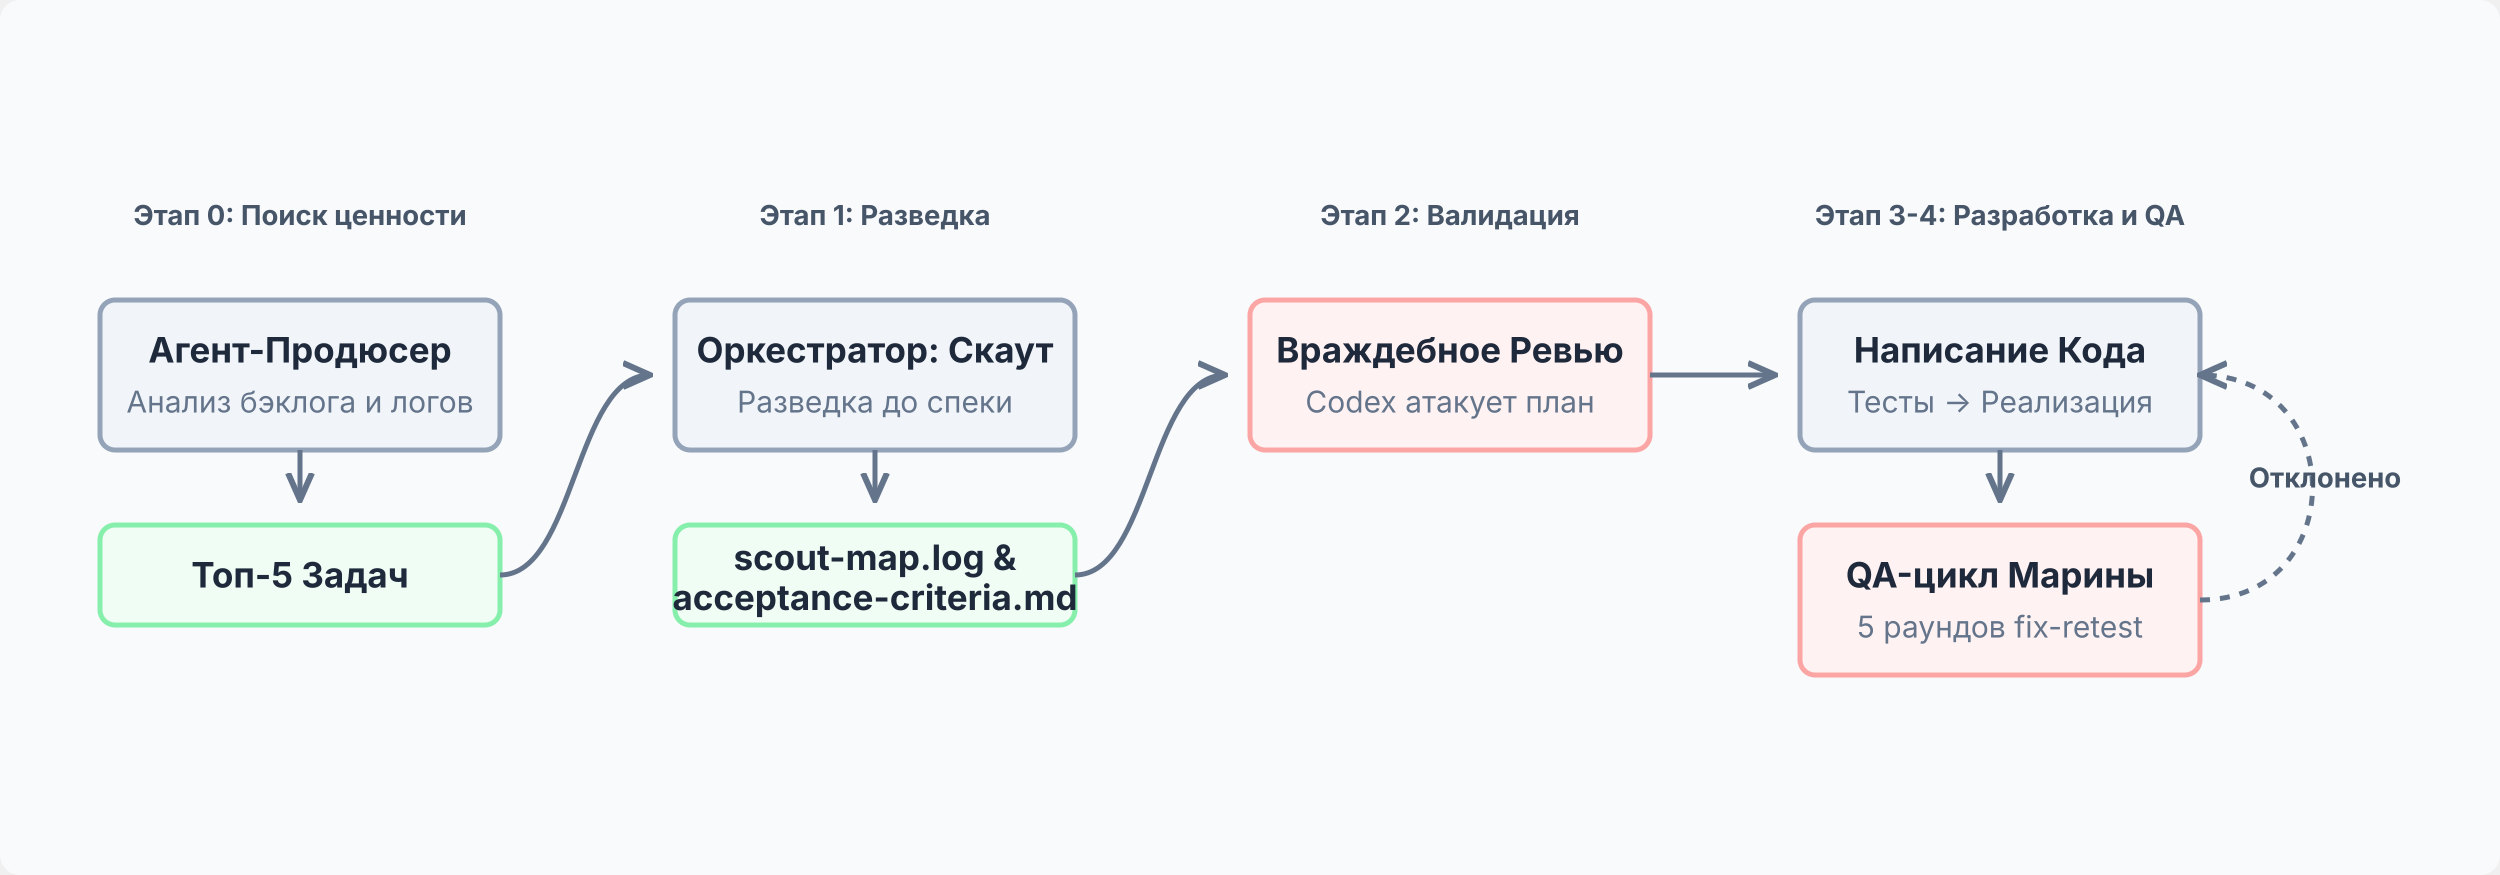
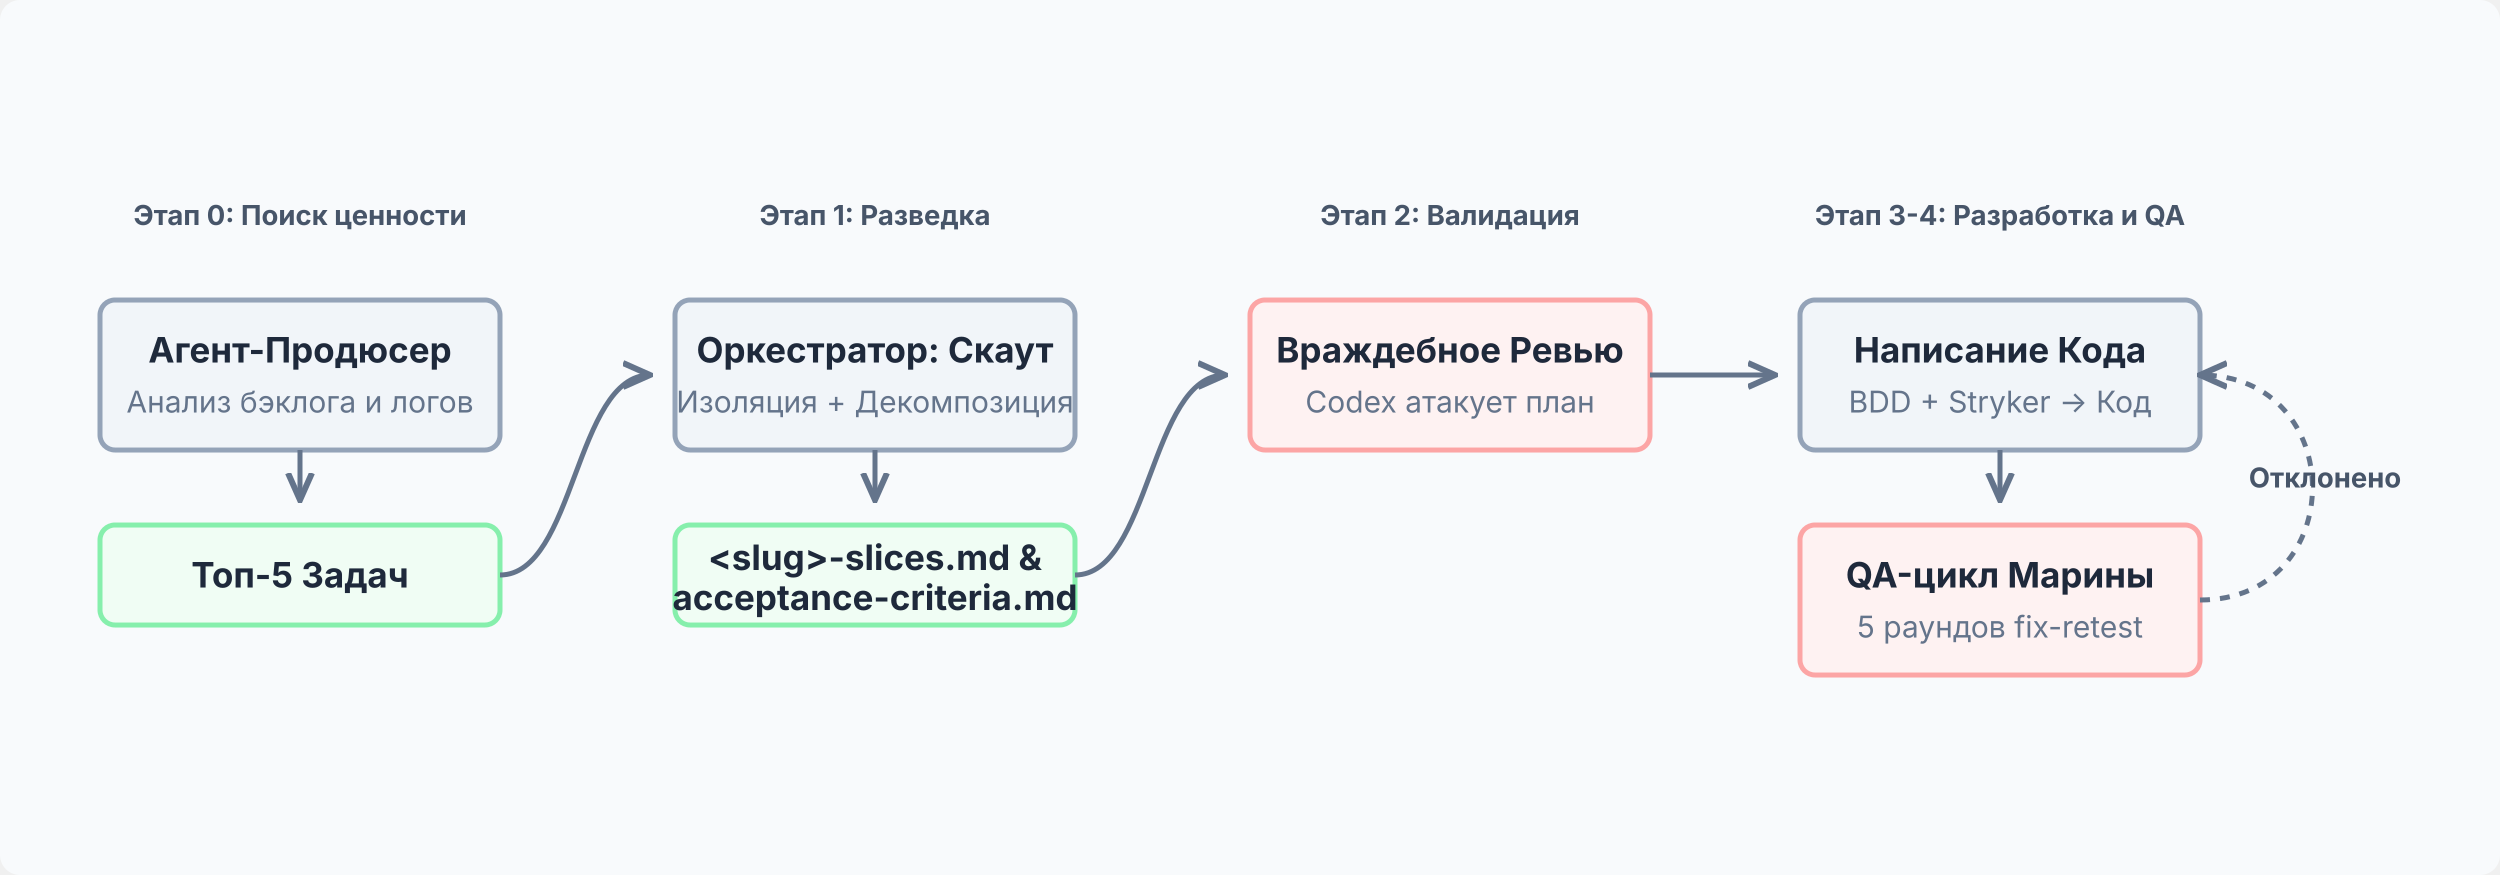
<svg xmlns="http://www.w3.org/2000/svg" viewBox="0 0 1000 350">
  <rect width="1000" height="350" fill="#f8fafc" rx="8" />
  <defs>
    <marker id="arrow" viewBox="0 0 10 10" refX="9" refY="5" markerWidth="6" markerHeight="6" orient="auto">
      <path d="M0,1 L9,5 L0,9" fill="none" stroke="#64748b" stroke-width="2" />
    </marker>
    <style>
            .box { fill: #ffffff; stroke: #cbd5e1; stroke-width: 2px; rx: 6px; }
            .agent { fill: #f1f5f9; stroke: #94a3b8; stroke-width: 2px; rx: 6px; }
            .artifact { fill: #f0fdf4; stroke: #86efac; stroke-width: 2px; rx: 6px; }
            .gate { fill: #fef2f2; stroke: #fca5a5; stroke-width: 2px; rx: 6px; }
            
            .text-title { font-family: -apple-system, system-ui, sans-serif; font-weight: bold; font-size: 14px; fill: #1e293b; text-anchor: middle; }
            .text-sub { font-family: -apple-system, system-ui, sans-serif; font-size: 12px; fill: #64748b; text-anchor: middle; }
            .label { font-family: -apple-system, system-ui, sans-serif; font-size: 11px; font-weight: bold; fill: #475569; text-anchor: middle; }
        </style>
  </defs>
  <rect class="agent" x="40" y="120" width="160" height="60" />
  <text class="text-title" x="120" y="145">Агент-Продюсер</text>
  <text class="text-sub" x="120" y="165">Анализ бэклога и логов</text>
  <rect class="artifact" x="40" y="210" width="160" height="40" />
  <text class="text-title" x="120" y="235">Топ-5 Задач</text>
  <line x1="120" y1="180" x2="120" y2="200" stroke="#64748b" stroke-width="2" marker-end="url(#arrow)" />
  <path d="M 200 230 C 230 230, 230 150, 260 150" fill="none" stroke="#64748b" stroke-width="2" marker-end="url(#arrow)" />
  <rect class="agent" x="270" y="120" width="160" height="60" />
  <text class="text-title" x="350" y="145">Оркестратор: Скаут</text>
-   <text class="text-sub" x="350" y="165">Разведка до спеки</text>
+   <text class="text-sub" x="350" y="165">Изоляция + Декомпозиция</text>
  <rect class="artifact" x="270" y="210" width="160" height="40" />
-   <text class="text-title" x="350" y="228">scout-map.log &amp;</text>
+   <text class="text-title" x="350" y="228">&lt;slug&gt;-slices.md &amp;</text>
  <text class="text-title" x="350" y="244">acceptance-criteria.md</text>
  <line x1="350" y1="180" x2="350" y2="200" stroke="#64748b" stroke-width="2" marker-end="url(#arrow)" />
  <path d="M 430 230 C 460 230, 460 150, 490 150" fill="none" stroke="#64748b" stroke-width="2" marker-end="url(#arrow)" />
  <rect class="gate" x="500" y="120" width="160" height="60" />
  <text class="text-title" x="580" y="145">Враждебное Ревью</text>
  <text class="text-sub" x="580" y="165">Codex атакует план</text>
  <line x1="660" y1="150" x2="710" y2="150" stroke="#64748b" stroke-width="2" marker-end="url(#arrow)" />
  <rect class="agent" x="720" y="120" width="160" height="60" />
  <text class="text-title" x="800" y="145">Написание Кода</text>
-   <text class="text-sub" x="800" y="165">Тесты -&gt; Реализация</text>
+   <text class="text-sub" x="800" y="165">BDD + Stryker -&gt; Код</text>
  <line x1="800" y1="180" x2="800" y2="200" stroke="#64748b" stroke-width="2" marker-end="url(#arrow)" />
  <rect class="gate" x="720" y="210" width="160" height="60" />
  <text class="text-title" x="800" y="235">QA-цикл Марины</text>
  <text class="text-sub" x="800" y="255">5 раундов fix-retest</text>
  <path d="M 880 240 C 940 240, 940 150, 880 150" fill="none" stroke="#64748b" stroke-width="2" marker-end="url(#arrow)" stroke-dasharray="4,4" />
  <text class="label" x="930" y="195">Отклонено</text>
  <text class="label" x="120" y="90">Этап 0: Поиск ценности</text>
  <text class="label" x="350" y="90">Этап 1: Разведка</text>
  <text class="label" x="580" y="90">Этап 2: Валидация</text>
  <text class="label" x="800" y="90">Этап 3-4: Разработка и QA</text>
</svg>
